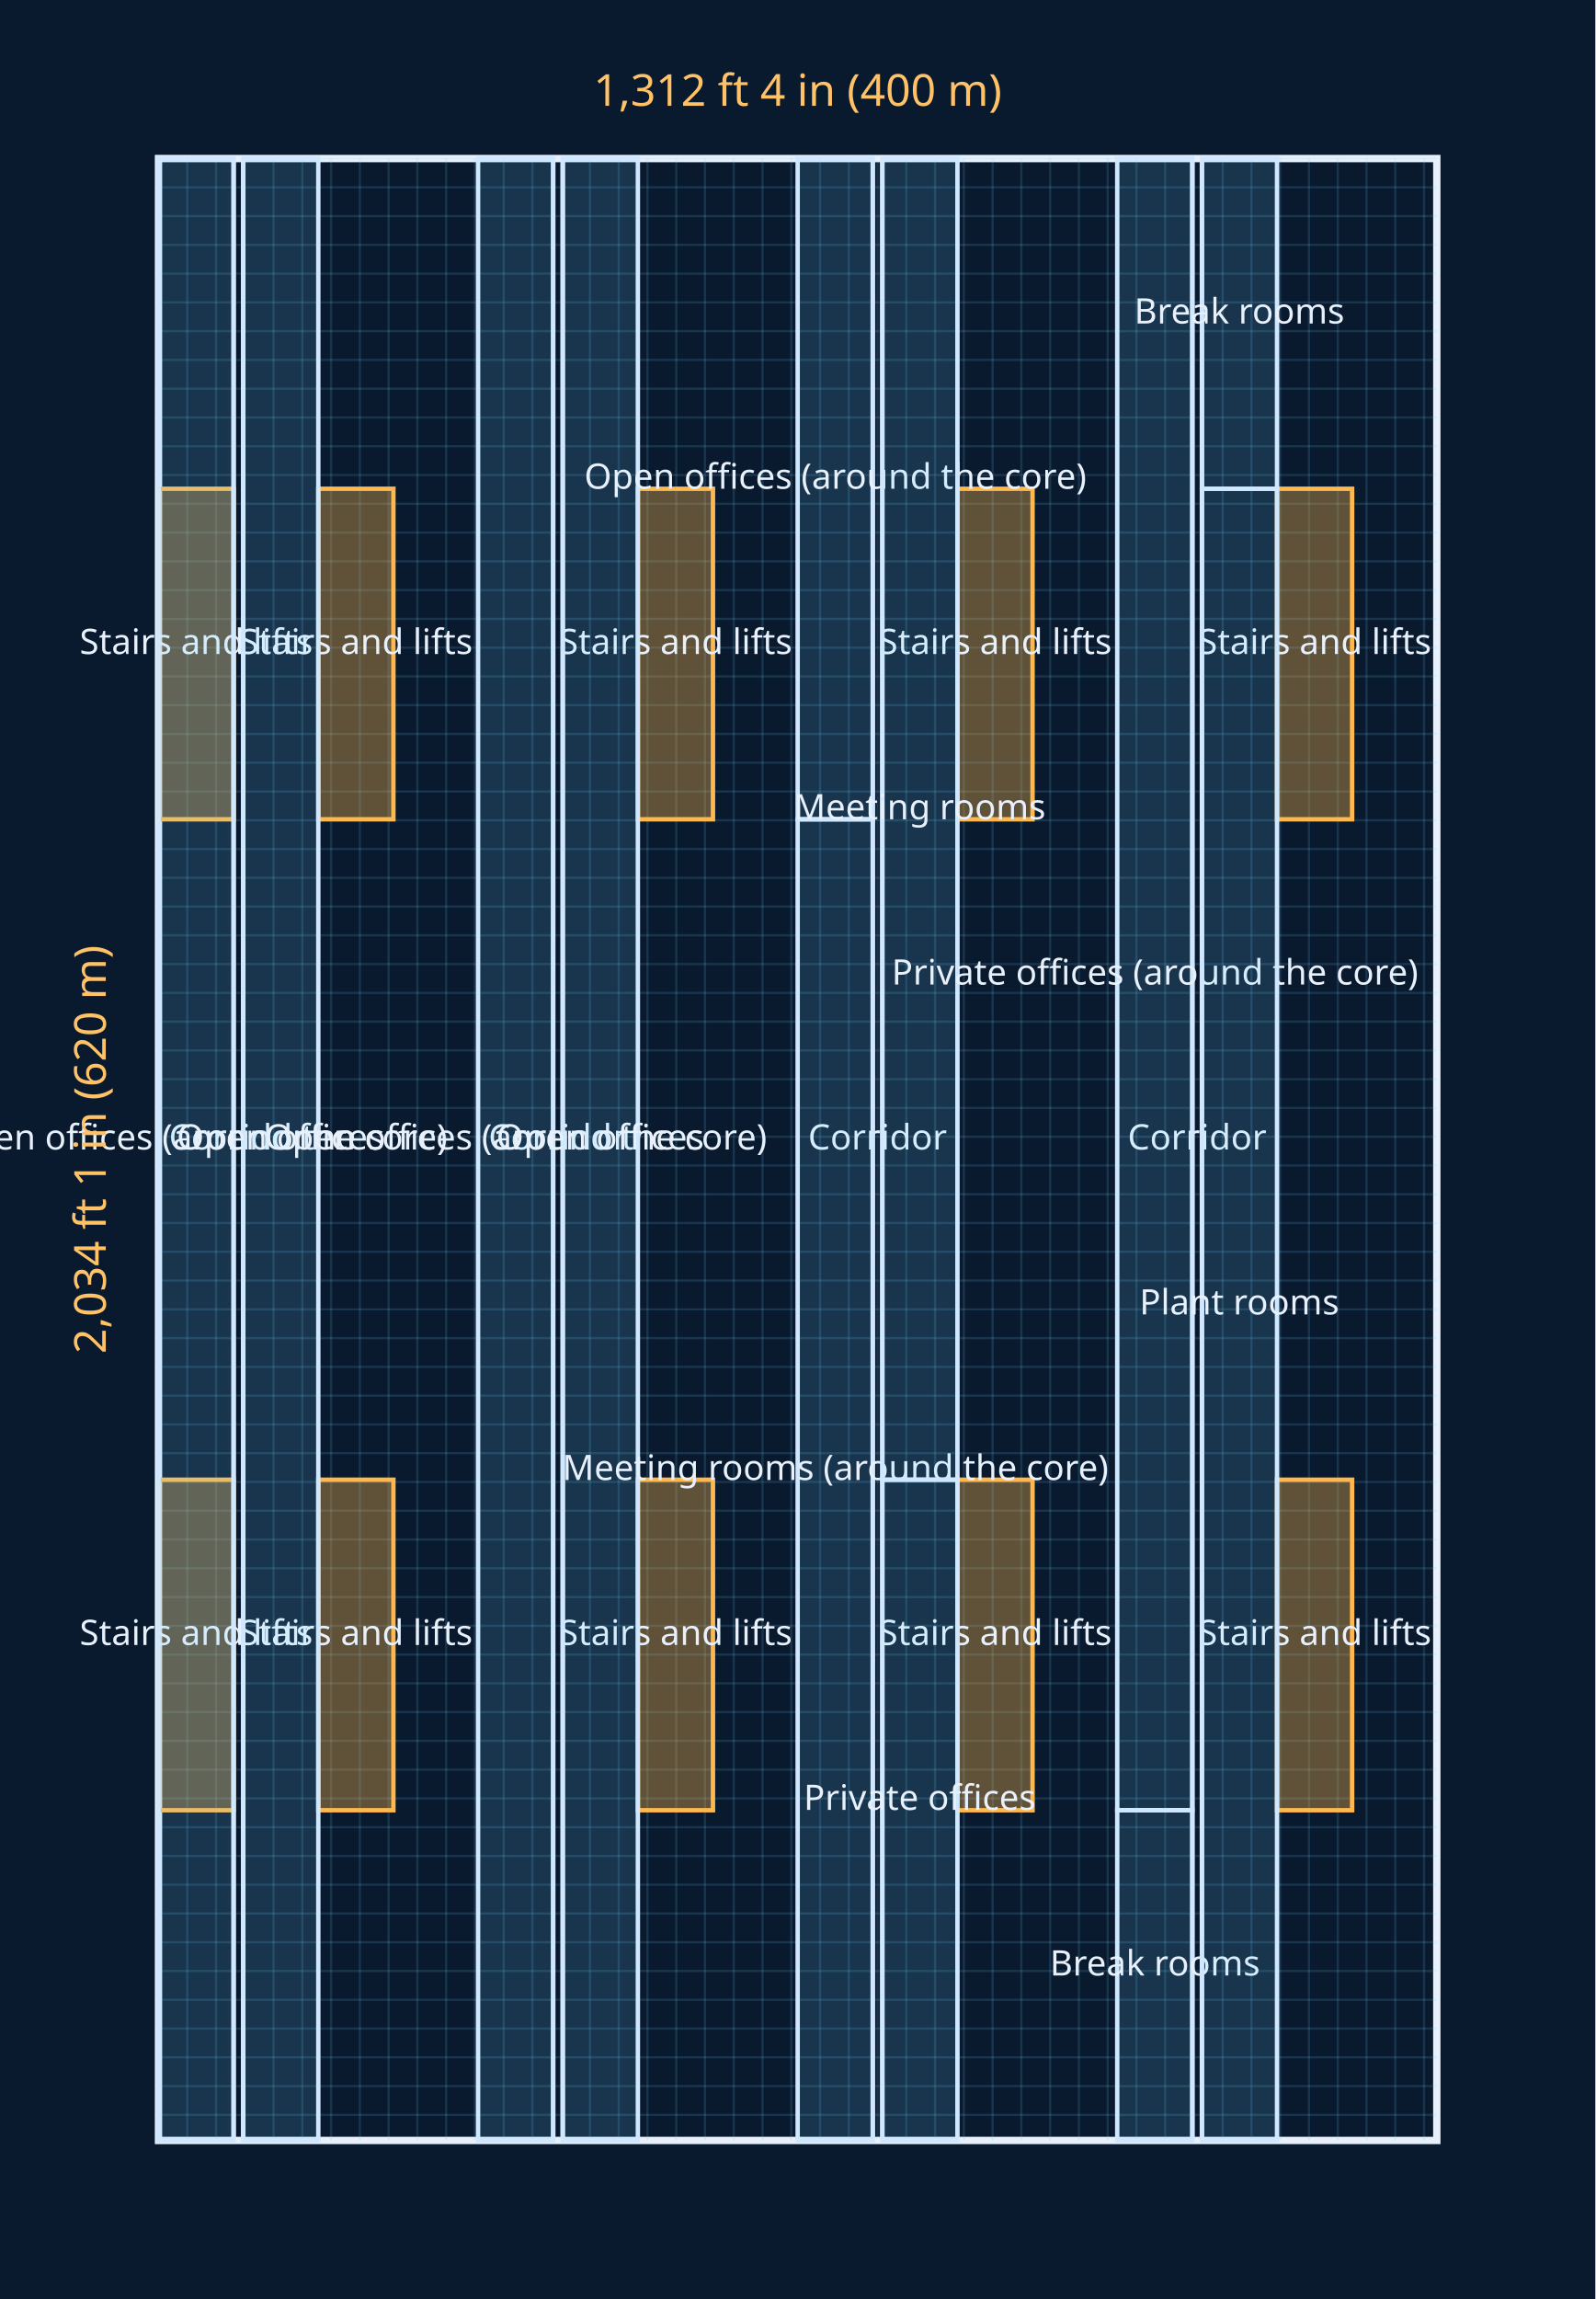
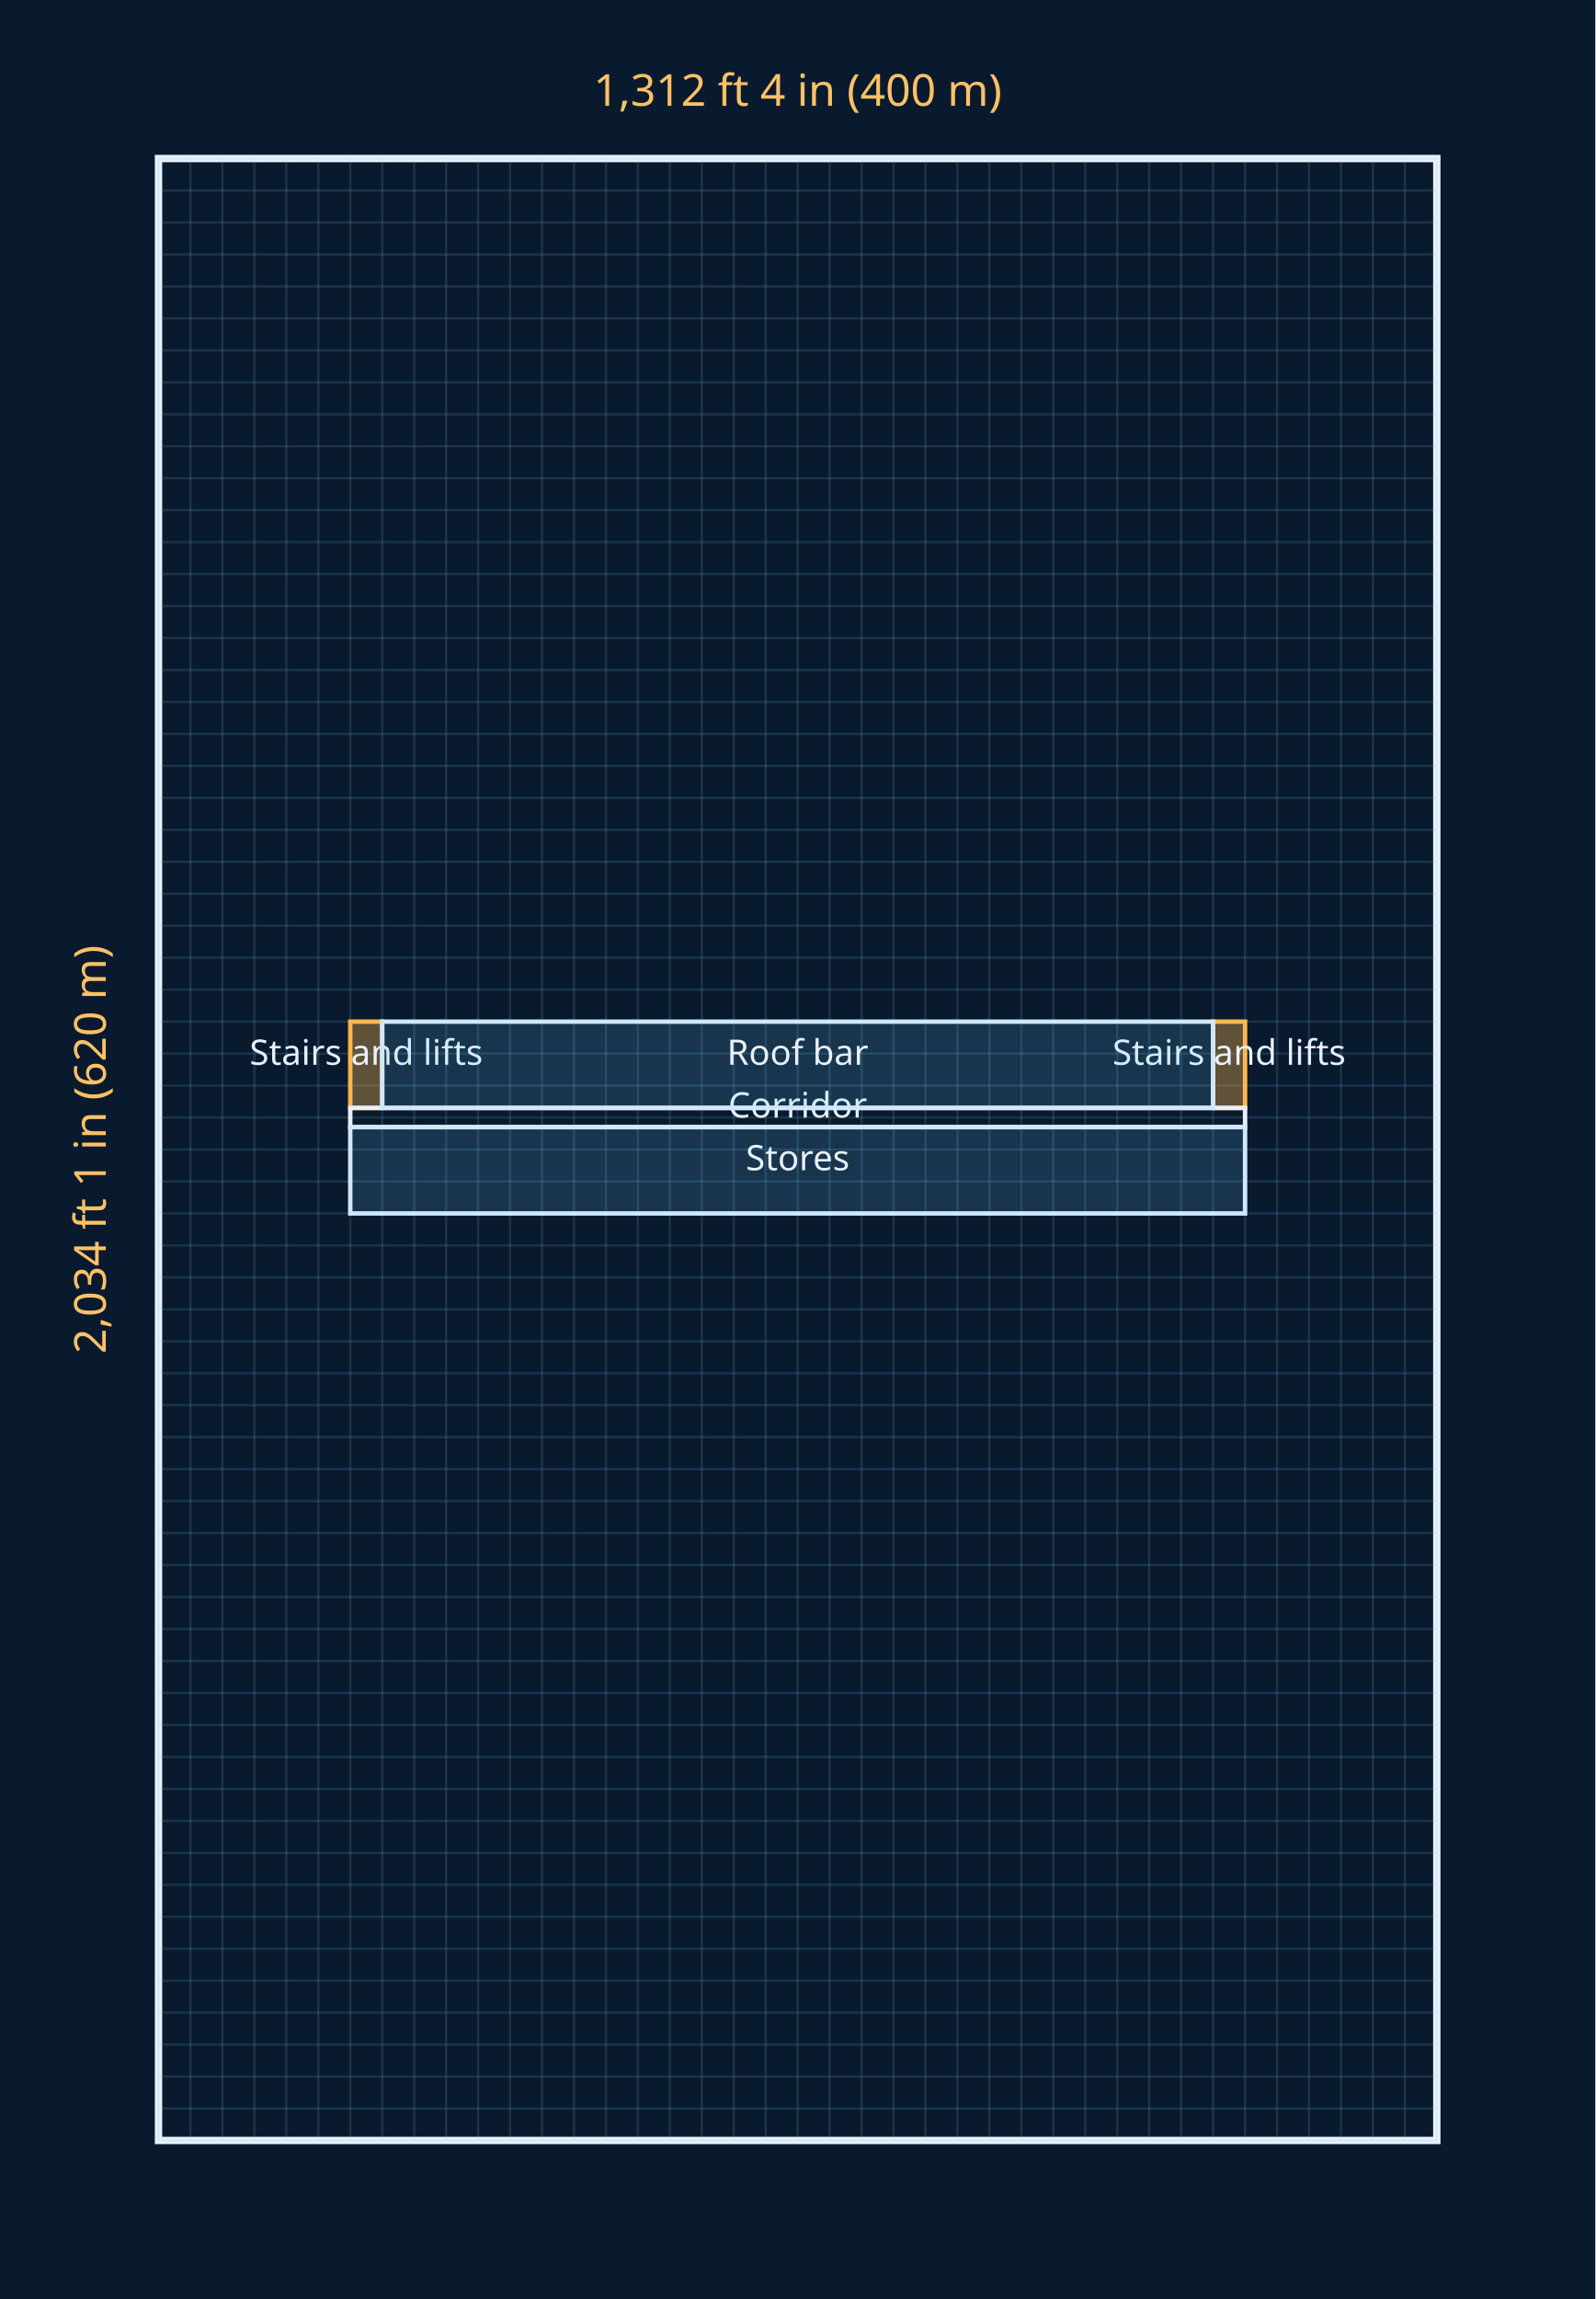
<svg xmlns="http://www.w3.org/2000/svg" viewBox="-49.6 -49.6 499.2 719.2" font-family="Segoe UI, sans-serif">
  <rect x="-49.6" y="-49.6" width="499.2" height="719.2" fill="#0a1a2e" />
  <rect x="0" y="0" width="400.0" height="620.0" fill="none" stroke="#e8f1fb" stroke-width="2.30" />
  <line x1="0.0" y1="0" x2="0.0" y2="620.0" stroke="#6fd0ff" stroke-opacity=".15" stroke-width="0.69" />
-   <line x1="9.0" y1="0" x2="9.0" y2="620.0" stroke="#6fd0ff" stroke-opacity=".15" stroke-width="0.69" />
-   <line x1="18.0" y1="0" x2="18.0" y2="620.0" stroke="#6fd0ff" stroke-opacity=".15" stroke-width="0.69" />
-   <line x1="27.0" y1="0" x2="27.0" y2="620.0" stroke="#6fd0ff" stroke-opacity=".15" stroke-width="0.69" />
-   <line x1="36.0" y1="0" x2="36.0" y2="620.0" stroke="#6fd0ff" stroke-opacity=".15" stroke-width="0.69" />
-   <line x1="45.0" y1="0" x2="45.0" y2="620.0" stroke="#6fd0ff" stroke-opacity=".15" stroke-width="0.69" />
-   <line x1="54.0" y1="0" x2="54.0" y2="620.0" stroke="#6fd0ff" stroke-opacity=".15" stroke-width="0.69" />
-   <line x1="63.0" y1="0" x2="63.0" y2="620.0" stroke="#6fd0ff" stroke-opacity=".15" stroke-width="0.69" />
-   <line x1="72.0" y1="0" x2="72.0" y2="620.0" stroke="#6fd0ff" stroke-opacity=".15" stroke-width="0.69" />
-   <line x1="81.0" y1="0" x2="81.0" y2="620.0" stroke="#6fd0ff" stroke-opacity=".15" stroke-width="0.69" />
+   <line x1="10.0" y1="0" x2="10.0" y2="620.0" stroke="#6fd0ff" stroke-opacity=".15" stroke-width="0.69" />
+   <line x1="20.0" y1="0" x2="20.0" y2="620.0" stroke="#6fd0ff" stroke-opacity=".15" stroke-width="0.69" />
+   <line x1="30.0" y1="0" x2="30.0" y2="620.0" stroke="#6fd0ff" stroke-opacity=".15" stroke-width="0.69" />
+   <line x1="40.0" y1="0" x2="40.0" y2="620.0" stroke="#6fd0ff" stroke-opacity=".15" stroke-width="0.69" />
+   <line x1="50.0" y1="0" x2="50.0" y2="620.0" stroke="#6fd0ff" stroke-opacity=".15" stroke-width="0.69" />
+   <line x1="60.0" y1="0" x2="60.0" y2="620.0" stroke="#6fd0ff" stroke-opacity=".15" stroke-width="0.69" />
+   <line x1="70.0" y1="0" x2="70.0" y2="620.0" stroke="#6fd0ff" stroke-opacity=".15" stroke-width="0.69" />
+   <line x1="80.0" y1="0" x2="80.0" y2="620.0" stroke="#6fd0ff" stroke-opacity=".15" stroke-width="0.69" />
  <line x1="90.0" y1="0" x2="90.0" y2="620.0" stroke="#6fd0ff" stroke-opacity=".15" stroke-width="0.69" />
-   <line x1="99.0" y1="0" x2="99.0" y2="620.0" stroke="#6fd0ff" stroke-opacity=".15" stroke-width="0.69" />
-   <line x1="108.0" y1="0" x2="108.0" y2="620.0" stroke="#6fd0ff" stroke-opacity=".15" stroke-width="0.69" />
-   <line x1="117.0" y1="0" x2="117.0" y2="620.0" stroke="#6fd0ff" stroke-opacity=".15" stroke-width="0.69" />
-   <line x1="126.0" y1="0" x2="126.0" y2="620.0" stroke="#6fd0ff" stroke-opacity=".15" stroke-width="0.69" />
-   <line x1="135.0" y1="0" x2="135.0" y2="620.0" stroke="#6fd0ff" stroke-opacity=".15" stroke-width="0.69" />
-   <line x1="144.0" y1="0" x2="144.0" y2="620.0" stroke="#6fd0ff" stroke-opacity=".15" stroke-width="0.69" />
-   <line x1="153.0" y1="0" x2="153.0" y2="620.0" stroke="#6fd0ff" stroke-opacity=".15" stroke-width="0.69" />
-   <line x1="162.0" y1="0" x2="162.0" y2="620.0" stroke="#6fd0ff" stroke-opacity=".15" stroke-width="0.69" />
-   <line x1="171.0" y1="0" x2="171.0" y2="620.0" stroke="#6fd0ff" stroke-opacity=".15" stroke-width="0.69" />
+   <line x1="100.0" y1="0" x2="100.0" y2="620.0" stroke="#6fd0ff" stroke-opacity=".15" stroke-width="0.69" />
+   <line x1="110.0" y1="0" x2="110.0" y2="620.0" stroke="#6fd0ff" stroke-opacity=".15" stroke-width="0.69" />
+   <line x1="120.0" y1="0" x2="120.0" y2="620.0" stroke="#6fd0ff" stroke-opacity=".15" stroke-width="0.69" />
+   <line x1="130.0" y1="0" x2="130.0" y2="620.0" stroke="#6fd0ff" stroke-opacity=".15" stroke-width="0.69" />
+   <line x1="140.0" y1="0" x2="140.0" y2="620.0" stroke="#6fd0ff" stroke-opacity=".15" stroke-width="0.69" />
+   <line x1="150.0" y1="0" x2="150.0" y2="620.0" stroke="#6fd0ff" stroke-opacity=".15" stroke-width="0.69" />
+   <line x1="160.0" y1="0" x2="160.0" y2="620.0" stroke="#6fd0ff" stroke-opacity=".15" stroke-width="0.69" />
+   <line x1="170.0" y1="0" x2="170.0" y2="620.0" stroke="#6fd0ff" stroke-opacity=".15" stroke-width="0.69" />
  <line x1="180.0" y1="0" x2="180.0" y2="620.0" stroke="#6fd0ff" stroke-opacity=".15" stroke-width="0.69" />
-   <line x1="189.0" y1="0" x2="189.0" y2="620.0" stroke="#6fd0ff" stroke-opacity=".15" stroke-width="0.69" />
-   <line x1="198.0" y1="0" x2="198.0" y2="620.0" stroke="#6fd0ff" stroke-opacity=".15" stroke-width="0.69" />
-   <line x1="207.0" y1="0" x2="207.0" y2="620.0" stroke="#6fd0ff" stroke-opacity=".15" stroke-width="0.69" />
-   <line x1="216.0" y1="0" x2="216.0" y2="620.0" stroke="#6fd0ff" stroke-opacity=".15" stroke-width="0.69" />
-   <line x1="225.0" y1="0" x2="225.0" y2="620.0" stroke="#6fd0ff" stroke-opacity=".15" stroke-width="0.69" />
-   <line x1="234.0" y1="0" x2="234.0" y2="620.0" stroke="#6fd0ff" stroke-opacity=".15" stroke-width="0.69" />
-   <line x1="243.0" y1="0" x2="243.0" y2="620.0" stroke="#6fd0ff" stroke-opacity=".15" stroke-width="0.69" />
-   <line x1="252.0" y1="0" x2="252.0" y2="620.0" stroke="#6fd0ff" stroke-opacity=".15" stroke-width="0.69" />
-   <line x1="261.0" y1="0" x2="261.0" y2="620.0" stroke="#6fd0ff" stroke-opacity=".15" stroke-width="0.69" />
+   <line x1="190.0" y1="0" x2="190.0" y2="620.0" stroke="#6fd0ff" stroke-opacity=".15" stroke-width="0.69" />
+   <line x1="200.0" y1="0" x2="200.0" y2="620.0" stroke="#6fd0ff" stroke-opacity=".15" stroke-width="0.69" />
+   <line x1="210.0" y1="0" x2="210.0" y2="620.0" stroke="#6fd0ff" stroke-opacity=".15" stroke-width="0.69" />
+   <line x1="220.0" y1="0" x2="220.0" y2="620.0" stroke="#6fd0ff" stroke-opacity=".15" stroke-width="0.69" />
+   <line x1="230.0" y1="0" x2="230.0" y2="620.0" stroke="#6fd0ff" stroke-opacity=".15" stroke-width="0.69" />
+   <line x1="240.0" y1="0" x2="240.0" y2="620.0" stroke="#6fd0ff" stroke-opacity=".15" stroke-width="0.69" />
+   <line x1="250.0" y1="0" x2="250.0" y2="620.0" stroke="#6fd0ff" stroke-opacity=".15" stroke-width="0.69" />
+   <line x1="260.0" y1="0" x2="260.0" y2="620.0" stroke="#6fd0ff" stroke-opacity=".15" stroke-width="0.69" />
  <line x1="270.0" y1="0" x2="270.0" y2="620.0" stroke="#6fd0ff" stroke-opacity=".15" stroke-width="0.69" />
-   <line x1="279.0" y1="0" x2="279.0" y2="620.0" stroke="#6fd0ff" stroke-opacity=".15" stroke-width="0.69" />
-   <line x1="288.0" y1="0" x2="288.0" y2="620.0" stroke="#6fd0ff" stroke-opacity=".15" stroke-width="0.69" />
-   <line x1="297.0" y1="0" x2="297.0" y2="620.0" stroke="#6fd0ff" stroke-opacity=".15" stroke-width="0.69" />
-   <line x1="306.0" y1="0" x2="306.0" y2="620.0" stroke="#6fd0ff" stroke-opacity=".15" stroke-width="0.69" />
-   <line x1="315.0" y1="0" x2="315.0" y2="620.0" stroke="#6fd0ff" stroke-opacity=".15" stroke-width="0.69" />
-   <line x1="324.0" y1="0" x2="324.0" y2="620.0" stroke="#6fd0ff" stroke-opacity=".15" stroke-width="0.69" />
-   <line x1="333.0" y1="0" x2="333.0" y2="620.0" stroke="#6fd0ff" stroke-opacity=".15" stroke-width="0.69" />
-   <line x1="342.0" y1="0" x2="342.0" y2="620.0" stroke="#6fd0ff" stroke-opacity=".15" stroke-width="0.69" />
-   <line x1="351.0" y1="0" x2="351.0" y2="620.0" stroke="#6fd0ff" stroke-opacity=".15" stroke-width="0.69" />
+   <line x1="280.0" y1="0" x2="280.0" y2="620.0" stroke="#6fd0ff" stroke-opacity=".15" stroke-width="0.69" />
+   <line x1="290.0" y1="0" x2="290.0" y2="620.0" stroke="#6fd0ff" stroke-opacity=".15" stroke-width="0.69" />
+   <line x1="300.0" y1="0" x2="300.0" y2="620.0" stroke="#6fd0ff" stroke-opacity=".15" stroke-width="0.69" />
+   <line x1="310.0" y1="0" x2="310.0" y2="620.0" stroke="#6fd0ff" stroke-opacity=".15" stroke-width="0.69" />
+   <line x1="320.0" y1="0" x2="320.0" y2="620.0" stroke="#6fd0ff" stroke-opacity=".15" stroke-width="0.69" />
+   <line x1="330.0" y1="0" x2="330.0" y2="620.0" stroke="#6fd0ff" stroke-opacity=".15" stroke-width="0.69" />
+   <line x1="340.0" y1="0" x2="340.0" y2="620.0" stroke="#6fd0ff" stroke-opacity=".15" stroke-width="0.69" />
+   <line x1="350.0" y1="0" x2="350.0" y2="620.0" stroke="#6fd0ff" stroke-opacity=".15" stroke-width="0.69" />
  <line x1="360.0" y1="0" x2="360.0" y2="620.0" stroke="#6fd0ff" stroke-opacity=".15" stroke-width="0.69" />
-   <line x1="369.0" y1="0" x2="369.0" y2="620.0" stroke="#6fd0ff" stroke-opacity=".15" stroke-width="0.69" />
-   <line x1="378.0" y1="0" x2="378.0" y2="620.0" stroke="#6fd0ff" stroke-opacity=".15" stroke-width="0.69" />
-   <line x1="387.0" y1="0" x2="387.0" y2="620.0" stroke="#6fd0ff" stroke-opacity=".15" stroke-width="0.69" />
-   <line x1="396.0" y1="0" x2="396.0" y2="620.0" stroke="#6fd0ff" stroke-opacity=".15" stroke-width="0.69" />
+   <line x1="370.0" y1="0" x2="370.0" y2="620.0" stroke="#6fd0ff" stroke-opacity=".15" stroke-width="0.69" />
+   <line x1="380.0" y1="0" x2="380.0" y2="620.0" stroke="#6fd0ff" stroke-opacity=".15" stroke-width="0.69" />
+   <line x1="390.0" y1="0" x2="390.0" y2="620.0" stroke="#6fd0ff" stroke-opacity=".15" stroke-width="0.69" />
+   <line x1="400.0" y1="0" x2="400.0" y2="620.0" stroke="#6fd0ff" stroke-opacity=".15" stroke-width="0.69" />
  <line x1="0" y1="0.0" x2="400.0" y2="0.0" stroke="#6fd0ff" stroke-opacity=".15" stroke-width="0.69" />
-   <line x1="0" y1="9.0" x2="400.0" y2="9.0" stroke="#6fd0ff" stroke-opacity=".15" stroke-width="0.69" />
-   <line x1="0" y1="18.0" x2="400.0" y2="18.0" stroke="#6fd0ff" stroke-opacity=".15" stroke-width="0.69" />
-   <line x1="0" y1="27.0" x2="400.0" y2="27.0" stroke="#6fd0ff" stroke-opacity=".15" stroke-width="0.69" />
-   <line x1="0" y1="36.0" x2="400.0" y2="36.0" stroke="#6fd0ff" stroke-opacity=".15" stroke-width="0.69" />
-   <line x1="0" y1="45.0" x2="400.0" y2="45.0" stroke="#6fd0ff" stroke-opacity=".15" stroke-width="0.69" />
-   <line x1="0" y1="54.0" x2="400.0" y2="54.0" stroke="#6fd0ff" stroke-opacity=".15" stroke-width="0.69" />
-   <line x1="0" y1="63.0" x2="400.0" y2="63.0" stroke="#6fd0ff" stroke-opacity=".15" stroke-width="0.69" />
-   <line x1="0" y1="72.0" x2="400.0" y2="72.0" stroke="#6fd0ff" stroke-opacity=".15" stroke-width="0.69" />
-   <line x1="0" y1="81.0" x2="400.0" y2="81.0" stroke="#6fd0ff" stroke-opacity=".15" stroke-width="0.69" />
+   <line x1="0" y1="10.0" x2="400.0" y2="10.0" stroke="#6fd0ff" stroke-opacity=".15" stroke-width="0.69" />
+   <line x1="0" y1="20.0" x2="400.0" y2="20.0" stroke="#6fd0ff" stroke-opacity=".15" stroke-width="0.69" />
+   <line x1="0" y1="30.0" x2="400.0" y2="30.0" stroke="#6fd0ff" stroke-opacity=".15" stroke-width="0.69" />
+   <line x1="0" y1="40.0" x2="400.0" y2="40.0" stroke="#6fd0ff" stroke-opacity=".15" stroke-width="0.69" />
+   <line x1="0" y1="50.0" x2="400.0" y2="50.0" stroke="#6fd0ff" stroke-opacity=".15" stroke-width="0.69" />
+   <line x1="0" y1="60.0" x2="400.0" y2="60.0" stroke="#6fd0ff" stroke-opacity=".15" stroke-width="0.69" />
+   <line x1="0" y1="70.0" x2="400.0" y2="70.0" stroke="#6fd0ff" stroke-opacity=".15" stroke-width="0.69" />
+   <line x1="0" y1="80.0" x2="400.0" y2="80.0" stroke="#6fd0ff" stroke-opacity=".15" stroke-width="0.69" />
  <line x1="0" y1="90.0" x2="400.0" y2="90.0" stroke="#6fd0ff" stroke-opacity=".15" stroke-width="0.69" />
-   <line x1="0" y1="99.0" x2="400.0" y2="99.0" stroke="#6fd0ff" stroke-opacity=".15" stroke-width="0.69" />
-   <line x1="0" y1="108.0" x2="400.0" y2="108.0" stroke="#6fd0ff" stroke-opacity=".15" stroke-width="0.69" />
-   <line x1="0" y1="117.0" x2="400.0" y2="117.0" stroke="#6fd0ff" stroke-opacity=".15" stroke-width="0.69" />
-   <line x1="0" y1="126.0" x2="400.0" y2="126.0" stroke="#6fd0ff" stroke-opacity=".15" stroke-width="0.69" />
-   <line x1="0" y1="135.0" x2="400.0" y2="135.0" stroke="#6fd0ff" stroke-opacity=".15" stroke-width="0.69" />
-   <line x1="0" y1="144.0" x2="400.0" y2="144.0" stroke="#6fd0ff" stroke-opacity=".15" stroke-width="0.69" />
-   <line x1="0" y1="153.0" x2="400.0" y2="153.0" stroke="#6fd0ff" stroke-opacity=".15" stroke-width="0.69" />
-   <line x1="0" y1="162.0" x2="400.0" y2="162.0" stroke="#6fd0ff" stroke-opacity=".15" stroke-width="0.69" />
-   <line x1="0" y1="171.0" x2="400.0" y2="171.0" stroke="#6fd0ff" stroke-opacity=".15" stroke-width="0.69" />
+   <line x1="0" y1="100.0" x2="400.0" y2="100.0" stroke="#6fd0ff" stroke-opacity=".15" stroke-width="0.69" />
+   <line x1="0" y1="110.0" x2="400.0" y2="110.0" stroke="#6fd0ff" stroke-opacity=".15" stroke-width="0.69" />
+   <line x1="0" y1="120.0" x2="400.0" y2="120.0" stroke="#6fd0ff" stroke-opacity=".15" stroke-width="0.69" />
+   <line x1="0" y1="130.0" x2="400.0" y2="130.0" stroke="#6fd0ff" stroke-opacity=".15" stroke-width="0.69" />
+   <line x1="0" y1="140.0" x2="400.0" y2="140.0" stroke="#6fd0ff" stroke-opacity=".15" stroke-width="0.69" />
+   <line x1="0" y1="150.0" x2="400.0" y2="150.0" stroke="#6fd0ff" stroke-opacity=".15" stroke-width="0.69" />
+   <line x1="0" y1="160.0" x2="400.0" y2="160.0" stroke="#6fd0ff" stroke-opacity=".15" stroke-width="0.69" />
+   <line x1="0" y1="170.0" x2="400.0" y2="170.0" stroke="#6fd0ff" stroke-opacity=".15" stroke-width="0.69" />
  <line x1="0" y1="180.0" x2="400.0" y2="180.0" stroke="#6fd0ff" stroke-opacity=".15" stroke-width="0.69" />
-   <line x1="0" y1="189.0" x2="400.0" y2="189.0" stroke="#6fd0ff" stroke-opacity=".15" stroke-width="0.69" />
-   <line x1="0" y1="198.0" x2="400.0" y2="198.0" stroke="#6fd0ff" stroke-opacity=".15" stroke-width="0.69" />
-   <line x1="0" y1="207.0" x2="400.0" y2="207.0" stroke="#6fd0ff" stroke-opacity=".15" stroke-width="0.69" />
-   <line x1="0" y1="216.0" x2="400.0" y2="216.0" stroke="#6fd0ff" stroke-opacity=".15" stroke-width="0.69" />
-   <line x1="0" y1="225.0" x2="400.0" y2="225.0" stroke="#6fd0ff" stroke-opacity=".15" stroke-width="0.69" />
-   <line x1="0" y1="234.0" x2="400.0" y2="234.0" stroke="#6fd0ff" stroke-opacity=".15" stroke-width="0.69" />
-   <line x1="0" y1="243.0" x2="400.0" y2="243.0" stroke="#6fd0ff" stroke-opacity=".15" stroke-width="0.69" />
-   <line x1="0" y1="252.0" x2="400.0" y2="252.0" stroke="#6fd0ff" stroke-opacity=".15" stroke-width="0.69" />
-   <line x1="0" y1="261.0" x2="400.0" y2="261.0" stroke="#6fd0ff" stroke-opacity=".15" stroke-width="0.69" />
+   <line x1="0" y1="190.0" x2="400.0" y2="190.0" stroke="#6fd0ff" stroke-opacity=".15" stroke-width="0.69" />
+   <line x1="0" y1="200.0" x2="400.0" y2="200.0" stroke="#6fd0ff" stroke-opacity=".15" stroke-width="0.69" />
+   <line x1="0" y1="210.0" x2="400.0" y2="210.0" stroke="#6fd0ff" stroke-opacity=".15" stroke-width="0.69" />
+   <line x1="0" y1="220.0" x2="400.0" y2="220.0" stroke="#6fd0ff" stroke-opacity=".15" stroke-width="0.69" />
+   <line x1="0" y1="230.0" x2="400.0" y2="230.0" stroke="#6fd0ff" stroke-opacity=".15" stroke-width="0.69" />
+   <line x1="0" y1="240.0" x2="400.0" y2="240.0" stroke="#6fd0ff" stroke-opacity=".15" stroke-width="0.69" />
+   <line x1="0" y1="250.0" x2="400.0" y2="250.0" stroke="#6fd0ff" stroke-opacity=".15" stroke-width="0.69" />
+   <line x1="0" y1="260.0" x2="400.0" y2="260.0" stroke="#6fd0ff" stroke-opacity=".15" stroke-width="0.69" />
  <line x1="0" y1="270.0" x2="400.0" y2="270.0" stroke="#6fd0ff" stroke-opacity=".15" stroke-width="0.69" />
-   <line x1="0" y1="279.0" x2="400.0" y2="279.0" stroke="#6fd0ff" stroke-opacity=".15" stroke-width="0.69" />
-   <line x1="0" y1="288.0" x2="400.0" y2="288.0" stroke="#6fd0ff" stroke-opacity=".15" stroke-width="0.69" />
-   <line x1="0" y1="297.0" x2="400.0" y2="297.0" stroke="#6fd0ff" stroke-opacity=".15" stroke-width="0.69" />
-   <line x1="0" y1="306.0" x2="400.0" y2="306.0" stroke="#6fd0ff" stroke-opacity=".15" stroke-width="0.69" />
-   <line x1="0" y1="315.0" x2="400.0" y2="315.0" stroke="#6fd0ff" stroke-opacity=".15" stroke-width="0.69" />
-   <line x1="0" y1="324.0" x2="400.0" y2="324.0" stroke="#6fd0ff" stroke-opacity=".15" stroke-width="0.69" />
-   <line x1="0" y1="333.0" x2="400.0" y2="333.0" stroke="#6fd0ff" stroke-opacity=".15" stroke-width="0.69" />
-   <line x1="0" y1="342.0" x2="400.0" y2="342.0" stroke="#6fd0ff" stroke-opacity=".15" stroke-width="0.69" />
-   <line x1="0" y1="351.0" x2="400.0" y2="351.0" stroke="#6fd0ff" stroke-opacity=".15" stroke-width="0.69" />
+   <line x1="0" y1="280.0" x2="400.0" y2="280.0" stroke="#6fd0ff" stroke-opacity=".15" stroke-width="0.69" />
+   <line x1="0" y1="290.0" x2="400.0" y2="290.0" stroke="#6fd0ff" stroke-opacity=".15" stroke-width="0.69" />
+   <line x1="0" y1="300.0" x2="400.0" y2="300.0" stroke="#6fd0ff" stroke-opacity=".15" stroke-width="0.69" />
+   <line x1="0" y1="310.0" x2="400.0" y2="310.0" stroke="#6fd0ff" stroke-opacity=".15" stroke-width="0.69" />
+   <line x1="0" y1="320.0" x2="400.0" y2="320.0" stroke="#6fd0ff" stroke-opacity=".15" stroke-width="0.69" />
+   <line x1="0" y1="330.0" x2="400.0" y2="330.0" stroke="#6fd0ff" stroke-opacity=".15" stroke-width="0.69" />
+   <line x1="0" y1="340.0" x2="400.0" y2="340.0" stroke="#6fd0ff" stroke-opacity=".15" stroke-width="0.69" />
+   <line x1="0" y1="350.0" x2="400.0" y2="350.0" stroke="#6fd0ff" stroke-opacity=".15" stroke-width="0.69" />
  <line x1="0" y1="360.0" x2="400.0" y2="360.0" stroke="#6fd0ff" stroke-opacity=".15" stroke-width="0.69" />
-   <line x1="0" y1="369.0" x2="400.0" y2="369.0" stroke="#6fd0ff" stroke-opacity=".15" stroke-width="0.69" />
-   <line x1="0" y1="378.0" x2="400.0" y2="378.0" stroke="#6fd0ff" stroke-opacity=".15" stroke-width="0.69" />
-   <line x1="0" y1="387.0" x2="400.0" y2="387.0" stroke="#6fd0ff" stroke-opacity=".15" stroke-width="0.69" />
-   <line x1="0" y1="396.0" x2="400.0" y2="396.0" stroke="#6fd0ff" stroke-opacity=".15" stroke-width="0.69" />
-   <line x1="0" y1="405.0" x2="400.0" y2="405.0" stroke="#6fd0ff" stroke-opacity=".15" stroke-width="0.69" />
-   <line x1="0" y1="414.0" x2="400.0" y2="414.0" stroke="#6fd0ff" stroke-opacity=".15" stroke-width="0.69" />
-   <line x1="0" y1="423.0" x2="400.0" y2="423.0" stroke="#6fd0ff" stroke-opacity=".15" stroke-width="0.69" />
-   <line x1="0" y1="432.0" x2="400.0" y2="432.0" stroke="#6fd0ff" stroke-opacity=".15" stroke-width="0.69" />
-   <line x1="0" y1="441.0" x2="400.0" y2="441.0" stroke="#6fd0ff" stroke-opacity=".15" stroke-width="0.69" />
+   <line x1="0" y1="370.0" x2="400.0" y2="370.0" stroke="#6fd0ff" stroke-opacity=".15" stroke-width="0.69" />
+   <line x1="0" y1="380.0" x2="400.0" y2="380.0" stroke="#6fd0ff" stroke-opacity=".15" stroke-width="0.69" />
+   <line x1="0" y1="390.0" x2="400.0" y2="390.0" stroke="#6fd0ff" stroke-opacity=".15" stroke-width="0.69" />
+   <line x1="0" y1="400.0" x2="400.0" y2="400.0" stroke="#6fd0ff" stroke-opacity=".15" stroke-width="0.69" />
+   <line x1="0" y1="410.0" x2="400.0" y2="410.0" stroke="#6fd0ff" stroke-opacity=".15" stroke-width="0.69" />
+   <line x1="0" y1="420.0" x2="400.0" y2="420.0" stroke="#6fd0ff" stroke-opacity=".15" stroke-width="0.69" />
+   <line x1="0" y1="430.0" x2="400.0" y2="430.0" stroke="#6fd0ff" stroke-opacity=".15" stroke-width="0.69" />
+   <line x1="0" y1="440.0" x2="400.0" y2="440.0" stroke="#6fd0ff" stroke-opacity=".15" stroke-width="0.69" />
  <line x1="0" y1="450.0" x2="400.0" y2="450.0" stroke="#6fd0ff" stroke-opacity=".15" stroke-width="0.69" />
-   <line x1="0" y1="459.0" x2="400.0" y2="459.0" stroke="#6fd0ff" stroke-opacity=".15" stroke-width="0.69" />
-   <line x1="0" y1="468.0" x2="400.0" y2="468.0" stroke="#6fd0ff" stroke-opacity=".15" stroke-width="0.69" />
-   <line x1="0" y1="477.0" x2="400.0" y2="477.0" stroke="#6fd0ff" stroke-opacity=".15" stroke-width="0.69" />
-   <line x1="0" y1="486.0" x2="400.0" y2="486.0" stroke="#6fd0ff" stroke-opacity=".15" stroke-width="0.69" />
-   <line x1="0" y1="495.0" x2="400.0" y2="495.0" stroke="#6fd0ff" stroke-opacity=".15" stroke-width="0.69" />
-   <line x1="0" y1="504.0" x2="400.0" y2="504.0" stroke="#6fd0ff" stroke-opacity=".15" stroke-width="0.69" />
-   <line x1="0" y1="513.0" x2="400.0" y2="513.0" stroke="#6fd0ff" stroke-opacity=".15" stroke-width="0.69" />
-   <line x1="0" y1="522.0" x2="400.0" y2="522.0" stroke="#6fd0ff" stroke-opacity=".15" stroke-width="0.69" />
-   <line x1="0" y1="531.0" x2="400.0" y2="531.0" stroke="#6fd0ff" stroke-opacity=".15" stroke-width="0.69" />
+   <line x1="0" y1="460.0" x2="400.0" y2="460.0" stroke="#6fd0ff" stroke-opacity=".15" stroke-width="0.69" />
+   <line x1="0" y1="470.0" x2="400.0" y2="470.0" stroke="#6fd0ff" stroke-opacity=".15" stroke-width="0.69" />
+   <line x1="0" y1="480.0" x2="400.0" y2="480.0" stroke="#6fd0ff" stroke-opacity=".15" stroke-width="0.69" />
+   <line x1="0" y1="490.0" x2="400.0" y2="490.0" stroke="#6fd0ff" stroke-opacity=".15" stroke-width="0.69" />
+   <line x1="0" y1="500.0" x2="400.0" y2="500.0" stroke="#6fd0ff" stroke-opacity=".15" stroke-width="0.69" />
+   <line x1="0" y1="510.0" x2="400.0" y2="510.0" stroke="#6fd0ff" stroke-opacity=".15" stroke-width="0.69" />
+   <line x1="0" y1="520.0" x2="400.0" y2="520.0" stroke="#6fd0ff" stroke-opacity=".15" stroke-width="0.69" />
+   <line x1="0" y1="530.0" x2="400.0" y2="530.0" stroke="#6fd0ff" stroke-opacity=".15" stroke-width="0.69" />
  <line x1="0" y1="540.0" x2="400.0" y2="540.0" stroke="#6fd0ff" stroke-opacity=".15" stroke-width="0.69" />
-   <line x1="0" y1="549.0" x2="400.0" y2="549.0" stroke="#6fd0ff" stroke-opacity=".15" stroke-width="0.69" />
-   <line x1="0" y1="558.0" x2="400.0" y2="558.0" stroke="#6fd0ff" stroke-opacity=".15" stroke-width="0.69" />
-   <line x1="0" y1="567.0" x2="400.0" y2="567.0" stroke="#6fd0ff" stroke-opacity=".15" stroke-width="0.69" />
-   <line x1="0" y1="576.0" x2="400.0" y2="576.0" stroke="#6fd0ff" stroke-opacity=".15" stroke-width="0.69" />
-   <line x1="0" y1="585.0" x2="400.0" y2="585.0" stroke="#6fd0ff" stroke-opacity=".15" stroke-width="0.69" />
-   <line x1="0" y1="594.0" x2="400.0" y2="594.0" stroke="#6fd0ff" stroke-opacity=".15" stroke-width="0.69" />
-   <line x1="0" y1="603.0" x2="400.0" y2="603.0" stroke="#6fd0ff" stroke-opacity=".15" stroke-width="0.69" />
-   <line x1="0" y1="612.0" x2="400.0" y2="612.0" stroke="#6fd0ff" stroke-opacity=".15" stroke-width="0.69" />
-   <polygon points="0.0,103.3 0.0,206.7 23.5,206.7 23.5,103.3" fill="rgba(255,184,77,.35)" stroke="#ffb84d" stroke-width="1.38" />
-   <text x="11.8" y="155.0" font-size="11.0" fill="#e8f1fb" text-anchor="middle">Stairs and lifts</text>
-   <polygon points="0.0,413.3 0.0,516.7 23.5,516.7 23.5,413.3" fill="rgba(255,184,77,.35)" stroke="#ffb84d" stroke-width="1.38" />
-   <text x="11.8" y="465.0" font-size="11.0" fill="#e8f1fb" text-anchor="middle">Stairs and lifts</text>
-   <polygon points="50.0,103.3 50.0,206.7 73.5,206.7 73.5,103.3" fill="rgba(255,184,77,.35)" stroke="#ffb84d" stroke-width="1.38" />
-   <text x="61.8" y="155.0" font-size="11.0" fill="#e8f1fb" text-anchor="middle">Stairs and lifts</text>
-   <polygon points="50.0,413.3 50.0,516.7 73.5,516.7 73.5,413.3" fill="rgba(255,184,77,.35)" stroke="#ffb84d" stroke-width="1.38" />
-   <text x="61.8" y="465.0" font-size="11.0" fill="#e8f1fb" text-anchor="middle">Stairs and lifts</text>
-   <polygon points="150.0,103.3 150.0,206.7 173.5,206.7 173.5,103.3" fill="rgba(255,184,77,.35)" stroke="#ffb84d" stroke-width="1.38" />
-   <text x="161.8" y="155.0" font-size="11.0" fill="#e8f1fb" text-anchor="middle">Stairs and lifts</text>
-   <polygon points="150.0,413.3 150.0,516.7 173.5,516.7 173.5,413.3" fill="rgba(255,184,77,.35)" stroke="#ffb84d" stroke-width="1.38" />
-   <text x="161.8" y="465.0" font-size="11.0" fill="#e8f1fb" text-anchor="middle">Stairs and lifts</text>
-   <polygon points="250.0,103.3 250.0,206.7 273.5,206.7 273.5,103.3" fill="rgba(255,184,77,.35)" stroke="#ffb84d" stroke-width="1.38" />
-   <text x="261.8" y="155.0" font-size="11.0" fill="#e8f1fb" text-anchor="middle">Stairs and lifts</text>
-   <polygon points="250.0,413.3 250.0,516.7 273.5,516.7 273.5,413.3" fill="rgba(255,184,77,.35)" stroke="#ffb84d" stroke-width="1.38" />
-   <text x="261.8" y="465.0" font-size="11.0" fill="#e8f1fb" text-anchor="middle">Stairs and lifts</text>
-   <polygon points="350.0,103.3 350.0,206.7 373.5,206.7 373.5,103.3" fill="rgba(255,184,77,.35)" stroke="#ffb84d" stroke-width="1.38" />
-   <text x="361.8" y="155.0" font-size="11.0" fill="#e8f1fb" text-anchor="middle">Stairs and lifts</text>
-   <polygon points="350.0,413.3 350.0,516.7 373.5,516.7 373.5,413.3" fill="rgba(255,184,77,.35)" stroke="#ffb84d" stroke-width="1.38" />
-   <text x="361.8" y="465.0" font-size="11.0" fill="#e8f1fb" text-anchor="middle">Stairs and lifts</text>
-   <polygon points="23.5,0.0 23.5,620.0 26.5,620.0 26.5,0.0" fill="none" stroke="#e8f1fb" stroke-width="1.38" />
-   <text x="25.0" y="310.0" font-size="11.0" fill="#e8f1fb" text-anchor="middle">Corridor</text>
-   <polygon points="123.5,0.0 123.5,620.0 126.5,620.0 126.5,0.0" fill="none" stroke="#e8f1fb" stroke-width="1.38" />
-   <text x="125.0" y="310.0" font-size="11.0" fill="#e8f1fb" text-anchor="middle">Corridor</text>
-   <polygon points="223.5,0.0 223.5,620.0 226.5,620.0 226.5,0.0" fill="none" stroke="#e8f1fb" stroke-width="1.38" />
-   <text x="225.0" y="310.0" font-size="11.0" fill="#e8f1fb" text-anchor="middle">Corridor</text>
-   <polygon points="323.5,0.0 323.5,620.0 326.5,620.0 326.5,0.0" fill="none" stroke="#e8f1fb" stroke-width="1.38" />
-   <text x="325.0" y="310.0" font-size="11.0" fill="#e8f1fb" text-anchor="middle">Corridor</text>
-   <polygon points="0.0,0.0 0.0,620.0 23.5,620.0 23.5,0.0" fill="rgba(111,208,255,.15)" stroke="#cfe8ff" stroke-width="1.38" />
-   <text x="11.8" y="310.0" font-size="11.0" fill="#e8f1fb" text-anchor="middle">Open offices (around the core)</text>
-   <polygon points="26.5,0.0 26.5,620.0 50.0,620.0 50.0,0.0" fill="rgba(111,208,255,.15)" stroke="#cfe8ff" stroke-width="1.38" />
-   <text x="38.2" y="310.0" font-size="11.0" fill="#e8f1fb" text-anchor="middle">Open offices</text>
-   <polygon points="100.0,0.0 100.0,620.0 123.5,620.0 123.5,0.0" fill="rgba(111,208,255,.15)" stroke="#cfe8ff" stroke-width="1.38" />
-   <text x="111.8" y="310.0" font-size="11.0" fill="#e8f1fb" text-anchor="middle">Open offices (around the core)</text>
-   <polygon points="126.5,0.0 126.5,620.0 150.0,620.0 150.0,0.0" fill="rgba(111,208,255,.15)" stroke="#cfe8ff" stroke-width="1.38" />
-   <text x="138.2" y="310.0" font-size="11.0" fill="#e8f1fb" text-anchor="middle">Open offices</text>
-   <polygon points="200.0,0.0 200.0,206.7 223.5,206.7 223.5,0.0" fill="rgba(111,208,255,.15)" stroke="#cfe8ff" stroke-width="1.38" />
-   <text x="211.8" y="103.3" font-size="11.0" fill="#e8f1fb" text-anchor="middle">Open offices (around the core)</text>
-   <polygon points="200.0,206.7 200.0,620.0 223.5,620.0 223.5,206.7" fill="rgba(111,208,255,.15)" stroke="#cfe8ff" stroke-width="1.38" />
-   <text x="211.8" y="413.4" font-size="11.0" fill="#e8f1fb" text-anchor="middle">Meeting rooms (around the core)</text>
-   <polygon points="226.5,0.0 226.5,413.3 250.0,413.3 250.0,0.0" fill="rgba(111,208,255,.15)" stroke="#cfe8ff" stroke-width="1.38" />
-   <text x="238.2" y="206.7" font-size="11.0" fill="#e8f1fb" text-anchor="middle">Meeting rooms</text>
-   <polygon points="226.5,413.3 226.5,620.0 250.0,620.0 250.0,413.3" fill="rgba(111,208,255,.15)" stroke="#cfe8ff" stroke-width="1.38" />
-   <text x="238.2" y="516.6" font-size="11.0" fill="#e8f1fb" text-anchor="middle">Private offices</text>
-   <polygon points="300.0,0.0 300.0,516.7 323.5,516.7 323.5,0.0" fill="rgba(111,208,255,.15)" stroke="#cfe8ff" stroke-width="1.38" />
-   <text x="311.8" y="258.4" font-size="11.0" fill="#e8f1fb" text-anchor="middle">Private offices (around the core)</text>
-   <polygon points="300.0,516.7 300.0,620.0 323.5,620.0 323.5,516.7" fill="rgba(111,208,255,.15)" stroke="#cfe8ff" stroke-width="1.38" />
-   <text x="311.8" y="568.4" font-size="11.0" fill="#e8f1fb" text-anchor="middle">Break rooms</text>
-   <polygon points="326.5,0.0 326.5,103.3 350.0,103.3 350.0,0.0" fill="rgba(111,208,255,.15)" stroke="#cfe8ff" stroke-width="1.38" />
-   <text x="338.2" y="51.6" font-size="11.0" fill="#e8f1fb" text-anchor="middle">Break rooms</text>
-   <polygon points="326.5,103.3 326.5,620.0 350.0,620.0 350.0,103.3" fill="rgba(111,208,255,.15)" stroke="#cfe8ff" stroke-width="1.38" />
-   <text x="338.2" y="361.6" font-size="11.0" fill="#e8f1fb" text-anchor="middle">Plant rooms</text>
+   <line x1="0" y1="550.0" x2="400.0" y2="550.0" stroke="#6fd0ff" stroke-opacity=".15" stroke-width="0.69" />
+   <line x1="0" y1="560.0" x2="400.0" y2="560.0" stroke="#6fd0ff" stroke-opacity=".15" stroke-width="0.69" />
+   <line x1="0" y1="570.0" x2="400.0" y2="570.0" stroke="#6fd0ff" stroke-opacity=".15" stroke-width="0.69" />
+   <line x1="0" y1="580.0" x2="400.0" y2="580.0" stroke="#6fd0ff" stroke-opacity=".15" stroke-width="0.69" />
+   <line x1="0" y1="590.0" x2="400.0" y2="590.0" stroke="#6fd0ff" stroke-opacity=".15" stroke-width="0.69" />
+   <line x1="0" y1="600.0" x2="400.0" y2="600.0" stroke="#6fd0ff" stroke-opacity=".15" stroke-width="0.69" />
+   <line x1="0" y1="610.0" x2="400.0" y2="610.0" stroke="#6fd0ff" stroke-opacity=".15" stroke-width="0.69" />
+   <line x1="0" y1="620.0" x2="400.0" y2="620.0" stroke="#6fd0ff" stroke-opacity=".15" stroke-width="0.69" />
+   <polygon points="60.0,270.0 70.0,270.0 70.0,297.0 60.0,297.0" fill="rgba(255,184,77,.35)" stroke="#ffb84d" stroke-width="1.38" />
+   <text x="65.0" y="283.5" font-size="11.0" fill="#e8f1fb" text-anchor="middle">Stairs and lifts</text>
+   <polygon points="330.0,270.0 340.0,270.0 340.0,297.0 330.0,297.0" fill="rgba(255,184,77,.35)" stroke="#ffb84d" stroke-width="1.38" />
+   <text x="335.0" y="283.5" font-size="11.0" fill="#e8f1fb" text-anchor="middle">Stairs and lifts</text>
+   <polygon points="60.0,297.0 340.0,297.0 340.0,303.0 60.0,303.0" fill="none" stroke="#e8f1fb" stroke-width="1.38" />
+   <text x="200.0" y="300.0" font-size="11.0" fill="#e8f1fb" text-anchor="middle">Corridor</text>
+   <polygon points="70.0,270.0 330.0,270.0 330.0,297.0 70.0,297.0" fill="rgba(111,208,255,.15)" stroke="#cfe8ff" stroke-width="1.38" />
+   <text x="200.0" y="283.5" font-size="11.0" fill="#e8f1fb" text-anchor="middle">Roof bar</text>
+   <polygon points="60.0,303.0 340.0,303.0 340.0,330.0 60.0,330.0" fill="rgba(111,208,255,.15)" stroke="#cfe8ff" stroke-width="1.38" />
+   <text x="200.0" y="316.5" font-size="11.0" fill="#e8f1fb" text-anchor="middle">Stores</text>
  <text x="200.0" y="-16.5" font-size="13.8" fill="#ffc266" text-anchor="middle">1,312 ft 4 in (400 m)</text>
  <text x="-16.5" y="310.0" font-size="13.8" fill="#ffc266" text-anchor="middle" transform="rotate(-90 -16.5 310.0)">2,034 ft 1 in (620 m)</text>
</svg>
